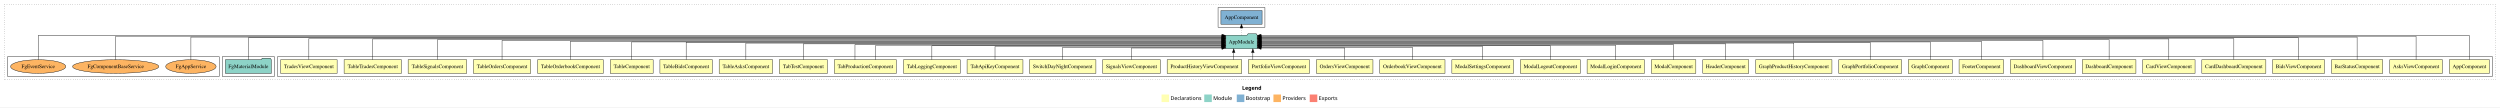
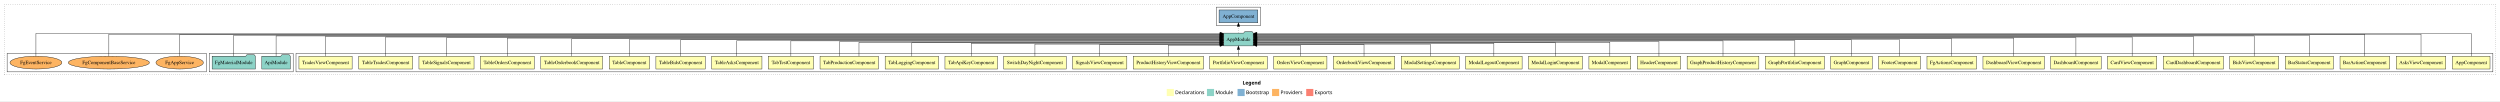
- <svg xmlns="http://www.w3.org/2000/svg" width="6613pt" height="284pt" viewBox="0.00 0.00 6613.00 284.00">
+ <svg xmlns="http://www.w3.org/2000/svg" width="7027pt" height="284pt" viewBox="0.00 0.00 7027.00 284.00">
  <g id="graph0" class="graph" transform="scale(1 1) rotate(0) translate(4 280)">
-     <polygon fill="#ffffff" stroke="transparent" points="-4,4 -4,-280 6609,-280 6609,4 -4,4" />
-     <text text-anchor="start" x="3281.509" y="-42.4" font-family="sans-serif" font-weight="bold" font-size="14.00" fill="#000000">Legend</text>
-     <polygon fill="#ffffb3" stroke="transparent" points="3068.5,-10 3068.5,-30 3088.5,-30 3088.5,-10 3068.5,-10" />
-     <text text-anchor="start" x="3092.129" y="-15.4" font-family="sans-serif" font-size="14.00" fill="#000000">  Declarations</text>
-     <polygon fill="#8dd3c7" stroke="transparent" points="3181.5,-10 3181.5,-30 3201.5,-30 3201.5,-10 3181.5,-10" />
-     <text text-anchor="start" x="3205.225" y="-15.4" font-family="sans-serif" font-size="14.00" fill="#000000">  Module</text>
-     <polygon fill="#80b1d3" stroke="transparent" points="3267.5,-10 3267.5,-30 3287.5,-30 3287.5,-10 3267.5,-10" />
-     <text text-anchor="start" x="3291.281" y="-15.4" font-family="sans-serif" font-size="14.00" fill="#000000">  Bootstrap</text>
-     <polygon fill="#fdb462" stroke="transparent" points="3364.5,-10 3364.5,-30 3384.5,-30 3384.5,-10 3364.5,-10" />
-     <text text-anchor="start" x="3388.173" y="-15.4" font-family="sans-serif" font-size="14.00" fill="#000000">  Providers</text>
-     <polygon fill="#fb8072" stroke="transparent" points="3460.5,-10 3460.5,-30 3480.5,-30 3480.5,-10 3460.5,-10" />
-     <text text-anchor="start" x="3484.226" y="-15.4" font-family="sans-serif" font-size="14.00" fill="#000000">  Exports</text>
+     <polygon fill="#ffffff" stroke="transparent" points="-4,4 -4,-280 7023,-280 7023,4 -4,4" />
+     <text text-anchor="start" x="3488.509" y="-42.4" font-family="sans-serif" font-weight="bold" font-size="14.00" fill="#000000">Legend</text>
+     <polygon fill="#ffffb3" stroke="transparent" points="3275.5,-10 3275.5,-30 3295.5,-30 3295.5,-10 3275.5,-10" />
+     <text text-anchor="start" x="3299.129" y="-15.4" font-family="sans-serif" font-size="14.00" fill="#000000">  Declarations</text>
+     <polygon fill="#8dd3c7" stroke="transparent" points="3388.5,-10 3388.5,-30 3408.5,-30 3408.5,-10 3388.5,-10" />
+     <text text-anchor="start" x="3412.225" y="-15.4" font-family="sans-serif" font-size="14.00" fill="#000000">  Module</text>
+     <polygon fill="#80b1d3" stroke="transparent" points="3474.5,-10 3474.5,-30 3494.5,-30 3494.5,-10 3474.5,-10" />
+     <text text-anchor="start" x="3498.281" y="-15.4" font-family="sans-serif" font-size="14.00" fill="#000000">  Bootstrap</text>
+     <polygon fill="#fdb462" stroke="transparent" points="3571.5,-10 3571.5,-30 3591.5,-30 3591.5,-10 3571.5,-10" />
+     <text text-anchor="start" x="3595.173" y="-15.4" font-family="sans-serif" font-size="14.00" fill="#000000">  Providers</text>
+     <polygon fill="#fb8072" stroke="transparent" points="3667.5,-10 3667.5,-30 3687.5,-30 3687.5,-10 3667.5,-10" />
+     <text text-anchor="start" x="3691.226" y="-15.4" font-family="sans-serif" font-size="14.00" fill="#000000">  Exports</text>
    <g id="clust1" class="cluster">
-       <polygon fill="none" stroke="#000000" stroke-dasharray="1,5" points="8,-70 8,-268 6597,-268 6597,-70 8,-70" />
+       <polygon fill="none" stroke="#000000" stroke-dasharray="1,5" points="8,-70 8,-268 7011,-268 7011,-70 8,-70" />
    </g>
    <g id="clust2" class="cluster">
-       <polygon fill="none" stroke="#000000" points="730,-78 730,-130 6589,-130 6589,-78 730,-78" />
-     </g>
-     <g id="clust38" class="cluster">
-       <polygon fill="none" stroke="#000000" points="584,-78 584,-130 722,-130 722,-78 584,-78" />
+       <polygon fill="none" stroke="#000000" points="828,-78 828,-130 7003,-130 7003,-78 828,-78" />
    </g>
    <g id="clust40" class="cluster">
-       <polygon fill="none" stroke="#000000" points="3218,-208 3218,-260 3342,-260 3342,-208 3218,-208" />
-     </g>
-     <g id="clust41" class="cluster">
+       <polygon fill="none" stroke="#000000" points="584,-78 584,-130 820,-130 820,-78 584,-78" />
+     </g>
+     <g id="clust42" class="cluster">
+       <polygon fill="none" stroke="#000000" points="3415,-208 3415,-260 3539,-260 3539,-208 3415,-208" />
+     </g>
+     <g id="clust43" class="cluster">
      <polygon fill="none" stroke="#000000" points="16,-78 16,-130 576,-130 576,-78 16,-78" />
    </g>
    <g id="node1" class="node">
-       <polygon fill="#ffffb3" stroke="#000000" points="6580.94,-122 6475.06,-122 6475.06,-86 6580.94,-86 6580.94,-122" />
-       <text text-anchor="middle" x="6528" y="-99.8" font-family="Times,serif" font-size="14.00" fill="#000000">AppComponent</text>
+       <polygon fill="#ffffb3" stroke="#000000" points="6994.94,-122 6889.06,-122 6889.06,-86 6994.94,-86 6994.94,-122" />
+       <text text-anchor="middle" x="6942" y="-99.8" font-family="Times,serif" font-size="14.00" fill="#000000">AppComponent</text>
+     </g>
+     <g id="node38" class="node">
+       <polygon fill="#8dd3c7" stroke="#000000" points="3518.657,-187 3515.657,-191 3494.657,-191 3491.657,-187 3435.343,-187 3435.343,-151 3518.657,-151 3518.657,-187" />
+       <text text-anchor="middle" x="3477" y="-164.8" font-family="Times,serif" font-size="14.00" fill="#000000">AppModule</text>
+     </g>
+     <g id="edge1" class="edge">
+       <path fill="none" stroke="#000000" d="M6942,-122.198C6942,-146.356 6942,-186 6942,-186 6942,-186 3528.942,-186 3528.942,-186" />
+       <polygon fill="#000000" stroke="#000000" points="3528.942,-182.5 3518.942,-186 3528.942,-189.5 3528.942,-182.5" />
+     </g>
+     <g id="node2" class="node">
+       <polygon fill="#ffffb3" stroke="#000000" points="6870.647,-122 6731.353,-122 6731.353,-86 6870.647,-86 6870.647,-122" />
+       <text text-anchor="middle" x="6801" y="-99.8" font-family="Times,serif" font-size="14.00" fill="#000000">AsksViewComponent</text>
+     </g>
+     <g id="edge2" class="edge">
+       <path fill="none" stroke="#000000" d="M6801,-122.153C6801,-145.757 6801,-184 6801,-184 6801,-184 3528.726,-184 3528.726,-184" />
+       <polygon fill="#000000" stroke="#000000" points="3528.726,-180.5 3518.726,-184 3528.726,-187.5 3528.726,-180.5" />
+     </g>
+     <g id="node3" class="node">
+       <polygon fill="#ffffb3" stroke="#000000" points="6712.647,-122 6573.353,-122 6573.353,-86 6712.647,-86 6712.647,-122" />
+       <text text-anchor="middle" x="6643" y="-99.8" font-family="Times,serif" font-size="14.00" fill="#000000">BarActionComponent</text>
+     </g>
+     <g id="edge3" class="edge">
+       <path fill="none" stroke="#000000" d="M6643,-122.323C6643,-145.66 6643,-183 6643,-183 6643,-183 3528.773,-183 3528.773,-183" />
+       <polygon fill="#000000" stroke="#000000" points="3528.773,-179.5 3518.773,-183 3528.773,-186.5 3528.773,-179.5" />
+     </g>
+     <g id="node4" class="node">
+       <polygon fill="#ffffb3" stroke="#000000" points="6554.767,-122 6419.233,-122 6419.233,-86 6554.767,-86 6554.767,-122" />
+       <text text-anchor="middle" x="6487" y="-99.8" font-family="Times,serif" font-size="14.00" fill="#000000">BarStatusComponent</text>
+     </g>
+     <g id="edge4" class="edge">
+       <path fill="none" stroke="#000000" d="M6487,-122.248C6487,-145.018 6487,-181 6487,-181 6487,-181 3528.69,-181 3528.69,-181" />
+       <polygon fill="#000000" stroke="#000000" points="3528.69,-177.5 3518.69,-181 3528.69,-184.5 3528.69,-177.5" />
+     </g>
+     <g id="node5" class="node">
+       <polygon fill="#ffffb3" stroke="#000000" points="6400.823,-122 6263.177,-122 6263.177,-86 6400.823,-86 6400.823,-122" />
+       <text text-anchor="middle" x="6332" y="-99.8" font-family="Times,serif" font-size="14.00" fill="#000000">BidsViewComponent</text>
+     </g>
+     <g id="edge5" class="edge">
+       <path fill="none" stroke="#000000" d="M6332,-122.155C6332,-144.352 6332,-179 6332,-179 6332,-179 3528.737,-179 3528.737,-179" />
+       <polygon fill="#000000" stroke="#000000" points="3528.737,-175.5 3518.737,-179 3528.737,-182.5 3528.737,-175.5" />
+     </g>
+     <g id="node6" class="node">
+       <polygon fill="#ffffb3" stroke="#000000" points="6245.685,-122 6076.315,-122 6076.315,-86 6245.685,-86 6245.685,-122" />
+       <text text-anchor="middle" x="6161" y="-99.8" font-family="Times,serif" font-size="14.00" fill="#000000">CardDashboardComponent</text>
+     </g>
+     <g id="edge6" class="edge">
+       <path fill="none" stroke="#000000" d="M6161,-122.292C6161,-144.206 6161,-178 6161,-178 6161,-178 3528.89,-178 3528.89,-178" />
+       <polygon fill="#000000" stroke="#000000" points="3528.89,-174.5 3518.89,-178 3528.89,-181.5 3528.89,-174.5" />
+     </g>
+     <g id="node7" class="node">
+       <polygon fill="#ffffb3" stroke="#000000" points="6058.363,-122 5919.637,-122 5919.637,-86 6058.363,-86 6058.363,-122" />
+       <text text-anchor="middle" x="5989" y="-99.8" font-family="Times,serif" font-size="14.00" fill="#000000">CardViewComponent</text>
+     </g>
+     <g id="edge7" class="edge">
+       <path fill="none" stroke="#000000" d="M5989,-122.169C5989,-143.498 5989,-176 5989,-176 5989,-176 3528.764,-176 3528.764,-176" />
+       <polygon fill="#000000" stroke="#000000" points="3528.764,-172.5 3518.764,-176 3528.764,-179.5 3528.764,-172.5" />
+     </g>
+     <g id="node8" class="node">
+       <polygon fill="#ffffb3" stroke="#000000" points="5901.973,-122 5760.027,-122 5760.027,-86 5901.973,-86 5901.973,-122" />
+       <text text-anchor="middle" x="5831" y="-99.8" font-family="Times,serif" font-size="14.00" fill="#000000">DashboardComponent</text>
+     </g>
+     <g id="edge8" class="edge">
+       <path fill="none" stroke="#000000" d="M5831,-122.027C5831,-142.767 5831,-174 5831,-174 5831,-174 3528.857,-174 3528.857,-174" />
+       <polygon fill="#000000" stroke="#000000" points="3528.857,-170.5 3518.857,-174 3528.857,-177.5 3528.857,-170.5" />
+     </g>
+     <g id="node9" class="node">
+       <polygon fill="#ffffb3" stroke="#000000" points="5742.292,-122 5569.708,-122 5569.708,-86 5742.292,-86 5742.292,-122" />
+       <text text-anchor="middle" x="5656" y="-99.8" font-family="Times,serif" font-size="14.00" fill="#000000">DashboardViewComponent</text>
+     </g>
+     <g id="edge9" class="edge">
+       <path fill="none" stroke="#000000" d="M5656,-122.129C5656,-142.572 5656,-173 5656,-173 5656,-173 3529.065,-173 3529.065,-173" />
+       <polygon fill="#000000" stroke="#000000" points="3529.065,-169.5 3519.065,-173 3529.065,-176.5 3529.065,-169.5" />
+     </g>
+     <g id="node10" class="node">
+       <polygon fill="#ffffb3" stroke="#000000" points="5551.662,-122 5412.338,-122 5412.338,-86 5551.662,-86 5551.662,-122" />
+       <text text-anchor="middle" x="5482" y="-99.8" font-family="Times,serif" font-size="14.00" fill="#000000">FgActionsComponent</text>
+     </g>
+     <g id="edge10" class="edge">
+       <path fill="none" stroke="#000000" d="M5482,-122.308C5482,-142.145 5482,-171 5482,-171 5482,-171 3528.877,-171 3528.877,-171" />
+       <polygon fill="#000000" stroke="#000000" points="3528.877,-167.5 3518.877,-171 3528.877,-174.5 3528.877,-167.5" />
+     </g>
+     <g id="node11" class="node">
+       <polygon fill="#ffffb3" stroke="#000000" points="5393.881,-122 5276.119,-122 5276.119,-86 5393.881,-86 5393.881,-122" />
+       <text text-anchor="middle" x="5335" y="-99.8" font-family="Times,serif" font-size="14.00" fill="#000000">FooterComponent</text>
+     </g>
+     <g id="edge11" class="edge">
+       <path fill="none" stroke="#000000" d="M5335,-122.106C5335,-141.339 5335,-169 5335,-169 5335,-169 3528.854,-169 3528.854,-169" />
+       <polygon fill="#000000" stroke="#000000" points="3528.854,-165.5 3518.854,-169 3528.854,-172.5 3528.854,-165.5" />
+     </g>
+     <g id="node12" class="node">
+       <polygon fill="#ffffb3" stroke="#000000" points="5258.315,-122 5141.685,-122 5141.685,-86 5258.315,-86 5258.315,-122" />
+       <text text-anchor="middle" x="5200" y="-99.8" font-family="Times,serif" font-size="14.00" fill="#000000">GraphComponent</text>
+     </g>
+     <g id="edge12" class="edge">
+       <path fill="none" stroke="#000000" d="M5200,-122.169C5200,-141.09 5200,-168 5200,-168 5200,-168 3528.738,-168 3528.738,-168" />
+       <polygon fill="#000000" stroke="#000000" points="3528.738,-164.5 3518.738,-168 3528.738,-171.5 3528.738,-164.5" />
+     </g>
+     <g id="node13" class="node">
+       <polygon fill="#ffffb3" stroke="#000000" points="5124.09,-122 4957.91,-122 4957.91,-86 5124.09,-86 5124.09,-122" />
+       <text text-anchor="middle" x="5041" y="-99.8" font-family="Times,serif" font-size="14.00" fill="#000000">GraphPortfolioComponent</text>
+     </g>
+     <g id="edge13" class="edge">
+       <path fill="none" stroke="#000000" d="M5041,-122.267C5041,-140.555 5041,-166 5041,-166 5041,-166 3528.833,-166 3528.833,-166" />
+       <polygon fill="#000000" stroke="#000000" points="3528.833,-162.5 3518.833,-166 3528.833,-169.5 3528.833,-162.5" />
+     </g>
+     <g id="node14" class="node">
+       <polygon fill="#ffffb3" stroke="#000000" points="4939.856,-122 4738.144,-122 4738.144,-86 4939.856,-86 4939.856,-122" />
+       <text text-anchor="middle" x="4839" y="-99.8" font-family="Times,serif" font-size="14.00" fill="#000000">GraphProductHistoryComponent</text>
+     </g>
+     <g id="edge14" class="edge">
+       <path fill="none" stroke="#000000" d="M4839,-122.302C4839,-140.27 4839,-165 4839,-165 4839,-165 3528.88,-165 3528.88,-165" />
+       <polygon fill="#000000" stroke="#000000" points="3528.88,-161.5 3518.88,-165 3528.88,-168.5 3528.88,-161.5" />
+     </g>
+     <g id="node15" class="node">
+       <polygon fill="#ffffb3" stroke="#000000" points="4719.744,-122 4598.256,-122 4598.256,-86 4719.744,-86 4719.744,-122" />
+       <text text-anchor="middle" x="4659" y="-99.8" font-family="Times,serif" font-size="14.00" fill="#000000">HeaderComponent</text>
+     </g>
+     <g id="edge15" class="edge">
+       <path fill="none" stroke="#000000" d="M4659,-122.022C4659,-139.373 4659,-163 4659,-163 4659,-163 3528.721,-163 3528.721,-163" />
+       <polygon fill="#000000" stroke="#000000" points="3528.721,-159.5 3518.721,-163 3528.721,-166.5 3528.721,-159.5" />
+     </g>
+     <g id="node16" class="node">
+       <polygon fill="#ffffb3" stroke="#000000" points="4579.882,-122 4462.118,-122 4462.118,-86 4579.882,-86 4579.882,-122" />
+       <text text-anchor="middle" x="4521" y="-99.8" font-family="Times,serif" font-size="14.00" fill="#000000">ModalComponent</text>
+     </g>
+     <g id="edge16" class="edge">
+       <path fill="none" stroke="#000000" d="M4521,-122.035C4521,-138.734 4521,-161 4521,-161 4521,-161 3528.894,-161 3528.894,-161" />
+       <polygon fill="#000000" stroke="#000000" points="3528.894,-157.5 3518.894,-161 3528.894,-164.5 3528.894,-157.5" />
+     </g>
+     <g id="node17" class="node">
+       <polygon fill="#ffffb3" stroke="#000000" points="4443.826,-122 4292.174,-122 4292.174,-86 4443.826,-86 4443.826,-122" />
+       <text text-anchor="middle" x="4368" y="-99.8" font-family="Times,serif" font-size="14.00" fill="#000000">ModalLoginComponent</text>
+     </g>
+     <g id="edge17" class="edge">
+       <path fill="none" stroke="#000000" d="M4368,-122.027C4368,-138.398 4368,-160 4368,-160 4368,-160 3528.78,-160 3528.78,-160" />
+       <polygon fill="#000000" stroke="#000000" points="3528.78,-156.5 3518.78,-160 3528.78,-163.5 3528.78,-156.5" />
+     </g>
+     <g id="node18" class="node">
+       <polygon fill="#ffffb3" stroke="#000000" points="4274.326,-122 4115.674,-122 4115.674,-86 4274.326,-86 4274.326,-122" />
+       <text text-anchor="middle" x="4195" y="-99.8" font-family="Times,serif" font-size="14.00" fill="#000000">ModalLogoutComponent</text>
+     </g>
+     <g id="edge18" class="edge">
+       <path fill="none" stroke="#000000" d="M4195,-122.282C4195,-137.948 4195,-158 4195,-158 4195,-158 3528.706,-158 3528.706,-158" />
+       <polygon fill="#000000" stroke="#000000" points="3528.706,-154.5 3518.706,-158 3528.706,-161.5 3528.706,-154.5" />
+     </g>
+     <g id="node19" class="node">
+       <polygon fill="#ffffb3" stroke="#000000" points="4097.496,-122 3934.504,-122 3934.504,-86 4097.496,-86 4097.496,-122" />
+       <text text-anchor="middle" x="4016" y="-99.8" font-family="Times,serif" font-size="14.00" fill="#000000">ModalSettingsComponent</text>
+     </g>
+     <g id="edge19" class="edge">
+       <path fill="none" stroke="#000000" d="M4016,-122.187C4016,-137.182 4016,-156 4016,-156 4016,-156 3528.846,-156 3528.846,-156" />
+       <polygon fill="#000000" stroke="#000000" points="3528.846,-152.5 3518.846,-156 3528.846,-159.5 3528.846,-152.5" />
+     </g>
+     <g id="node20" class="node">
+       <polygon fill="#ffffb3" stroke="#000000" points="3916.293,-122 3743.707,-122 3743.707,-86 3916.293,-86 3916.293,-122" />
+       <text text-anchor="middle" x="3830" y="-99.8" font-family="Times,serif" font-size="14.00" fill="#000000">OrderbookViewComponent</text>
+     </g>
+     <g id="edge20" class="edge">
+       <path fill="none" stroke="#000000" d="M3830,-122.124C3830,-136.783 3830,-155 3830,-155 3830,-155 3528.88,-155 3528.88,-155" />
+       <polygon fill="#000000" stroke="#000000" points="3528.88,-151.5 3518.88,-155 3528.88,-158.5 3528.88,-151.5" />
+     </g>
+     <g id="node21" class="node">
+       <polygon fill="#ffffb3" stroke="#000000" points="3725.738,-122 3576.262,-122 3576.262,-86 3725.738,-86 3725.738,-122" />
+       <text text-anchor="middle" x="3651" y="-99.8" font-family="Times,serif" font-size="14.00" fill="#000000">OrdersViewComponent</text>
+     </g>
+     <g id="edge21" class="edge">
+       <path fill="none" stroke="#000000" d="M3651,-122.246C3651,-136.177 3651,-153 3651,-153 3651,-153 3528.677,-153 3528.677,-153" />
+       <polygon fill="#000000" stroke="#000000" points="3528.677,-149.5 3518.677,-153 3528.677,-156.5 3528.677,-149.5" />
+     </g>
+     <g id="node22" class="node">
+       <polygon fill="#ffffb3" stroke="#000000" points="3557.927,-122 3396.073,-122 3396.073,-86 3557.927,-86 3557.927,-122" />
+       <text text-anchor="middle" x="3477" y="-99.8" font-family="Times,serif" font-size="14.00" fill="#000000">PortfolioViewComponent</text>
+     </g>
+     <g id="edge22" class="edge">
+       <path fill="none" stroke="#000000" d="M3477,-122.106C3477,-122.106 3477,-140.991 3477,-140.991" />
+       <polygon fill="#000000" stroke="#000000" points="3473.5,-140.991 3477,-150.991 3480.5,-140.991 3473.5,-140.991" />
+     </g>
+     <g id="node23" class="node">
+       <polygon fill="#ffffb3" stroke="#000000" points="3378.692,-122 3181.308,-122 3181.308,-86 3378.692,-86 3378.692,-122" />
+       <text text-anchor="middle" x="3280" y="-99.8" font-family="Times,serif" font-size="14.00" fill="#000000">ProductHistoryViewComponent</text>
+     </g>
+     <g id="edge23" class="edge">
+       <path fill="none" stroke="#000000" d="M3280,-122.246C3280,-136.177 3280,-153 3280,-153 3280,-153 3425.221,-153 3425.221,-153" />
+       <polygon fill="#000000" stroke="#000000" points="3425.221,-156.5 3435.221,-153 3425.221,-149.5 3425.221,-156.5" />
+     </g>
+     <g id="node24" class="node">
+       <polygon fill="#ffffb3" stroke="#000000" points="3163.374,-122 3010.626,-122 3010.626,-86 3163.374,-86 3163.374,-122" />
+       <text text-anchor="middle" x="3087" y="-99.8" font-family="Times,serif" font-size="14.00" fill="#000000">SignalsViewComponent</text>
+     </g>
+     <g id="edge24" class="edge">
+       <path fill="none" stroke="#000000" d="M3087,-122.124C3087,-136.783 3087,-155 3087,-155 3087,-155 3425.263,-155 3425.263,-155" />
+       <polygon fill="#000000" stroke="#000000" points="3425.263,-158.5 3435.263,-155 3425.263,-151.5 3425.263,-158.5" />
+     </g>
+     <g id="node25" class="node">
+       <polygon fill="#ffffb3" stroke="#000000" points="2992.927,-122 2817.073,-122 2817.073,-86 2992.927,-86 2992.927,-122" />
+       <text text-anchor="middle" x="2905" y="-99.8" font-family="Times,serif" font-size="14.00" fill="#000000">SwitchDayNightComponent</text>
+     </g>
+     <g id="edge25" class="edge">
+       <path fill="none" stroke="#000000" d="M2905,-122.187C2905,-137.182 2905,-156 2905,-156 2905,-156 3424.939,-156 3424.939,-156" />
+       <polygon fill="#000000" stroke="#000000" points="3424.939,-159.5 3434.939,-156 3424.939,-152.5 3424.939,-159.5" />
+     </g>
+     <g id="node26" class="node">
+       <polygon fill="#ffffb3" stroke="#000000" points="2799.919,-122 2652.081,-122 2652.081,-86 2799.919,-86 2799.919,-122" />
+       <text text-anchor="middle" x="2726" y="-99.8" font-family="Times,serif" font-size="14.00" fill="#000000">TabApiKeyComponent</text>
+     </g>
+     <g id="edge26" class="edge">
+       <path fill="none" stroke="#000000" d="M2726,-122.282C2726,-137.948 2726,-158 2726,-158 2726,-158 3425.284,-158 3425.284,-158" />
+       <polygon fill="#000000" stroke="#000000" points="3425.284,-161.5 3435.284,-158 3425.284,-154.5 3425.284,-161.5" />
+     </g>
+     <g id="node27" class="node">
+       <polygon fill="#ffffb3" stroke="#000000" points="2634.044,-122 2483.956,-122 2483.956,-86 2634.044,-86 2634.044,-122" />
+       <text text-anchor="middle" x="2559" y="-99.8" font-family="Times,serif" font-size="14.00" fill="#000000">TabLoggingComponent</text>
+     </g>
+     <g id="edge27" class="edge">
+       <path fill="none" stroke="#000000" d="M2559,-122.027C2559,-138.398 2559,-160 2559,-160 2559,-160 3425.17,-160 3425.17,-160" />
+       <polygon fill="#000000" stroke="#000000" points="3425.17,-163.5 3435.17,-160 3425.17,-156.5 3425.17,-163.5" />
+     </g>
+     <g id="node28" class="node">
+       <polygon fill="#ffffb3" stroke="#000000" points="2465.039,-122 2300.961,-122 2300.961,-86 2465.039,-86 2465.039,-122" />
+       <text text-anchor="middle" x="2383" y="-99.8" font-family="Times,serif" font-size="14.00" fill="#000000">TabProductionComponent</text>
+     </g>
+     <g id="edge28" class="edge">
+       <path fill="none" stroke="#000000" d="M2355.577,-122.022C2355.577,-139.373 2355.577,-163 2355.577,-163 2355.577,-163 3425.086,-163 3425.086,-163" />
+       <polygon fill="#000000" stroke="#000000" points="3425.086,-166.5 3435.086,-163 3425.086,-159.5 3425.086,-166.5" />
+     </g>
+     <g id="edge29" class="edge">
+       <path fill="none" stroke="#000000" d="M2410.423,-122.035C2410.423,-138.734 2410.423,-161 2410.423,-161 2410.423,-161 3425.189,-161 3425.189,-161" />
+       <polygon fill="#000000" stroke="#000000" points="3425.189,-164.5 3435.189,-161 3425.189,-157.5 3425.189,-164.5" />
+     </g>
+     <g id="node29" class="node">
+       <polygon fill="#ffffb3" stroke="#000000" points="2282.702,-122 2155.298,-122 2155.298,-86 2282.702,-86 2282.702,-122" />
+       <text text-anchor="middle" x="2219" y="-99.8" font-family="Times,serif" font-size="14.00" fill="#000000">TabTestComponent</text>
+     </g>
+     <g id="edge30" class="edge">
+       <path fill="none" stroke="#000000" d="M2219,-122.302C2219,-140.27 2219,-165 2219,-165 2219,-165 3425.144,-165 3425.144,-165" />
+       <polygon fill="#000000" stroke="#000000" points="3425.144,-168.5 3435.144,-165 3425.144,-161.5 3425.144,-168.5" />
+     </g>
+     <g id="node30" class="node">
+       <polygon fill="#ffffb3" stroke="#000000" points="2137.701,-122 1996.299,-122 1996.299,-86 2137.701,-86 2137.701,-122" />
+       <text text-anchor="middle" x="2067" y="-99.8" font-family="Times,serif" font-size="14.00" fill="#000000">TableAsksComponent</text>
+     </g>
+     <g id="edge31" class="edge">
+       <path fill="none" stroke="#000000" d="M2067,-122.267C2067,-140.555 2067,-166 2067,-166 2067,-166 3425.184,-166 3425.184,-166" />
+       <polygon fill="#000000" stroke="#000000" points="3425.184,-169.5 3435.184,-166 3425.184,-162.5 3425.184,-169.5" />
+     </g>
+     <g id="node31" class="node">
+       <polygon fill="#ffffb3" stroke="#000000" points="1978.377,-122 1839.623,-122 1839.623,-86 1978.377,-86 1978.377,-122" />
+       <text text-anchor="middle" x="1909" y="-99.8" font-family="Times,serif" font-size="14.00" fill="#000000">TableBidsComponent</text>
+     </g>
+     <g id="edge32" class="edge">
+       <path fill="none" stroke="#000000" d="M1909,-122.169C1909,-141.09 1909,-168 1909,-168 1909,-168 3425.06,-168 3425.06,-168" />
+       <polygon fill="#000000" stroke="#000000" points="3425.06,-171.5 3435.06,-168 3425.06,-164.5 3425.06,-171.5" />
+     </g>
+     <g id="node32" class="node">
+       <polygon fill="#ffffb3" stroke="#000000" points="1821.705,-122 1708.295,-122 1708.295,-86 1821.705,-86 1821.705,-122" />
+       <text text-anchor="middle" x="1765" y="-99.8" font-family="Times,serif" font-size="14.00" fill="#000000">TableComponent</text>
+     </g>
+     <g id="edge33" class="edge">
+       <path fill="none" stroke="#000000" d="M1765,-122.106C1765,-141.339 1765,-169 1765,-169 1765,-169 3425.106,-169 3425.106,-169" />
+       <polygon fill="#000000" stroke="#000000" points="3425.106,-172.5 3435.106,-169 3425.106,-165.5 3425.106,-172.5" />
+     </g>
+     <g id="node33" class="node">
+       <polygon fill="#ffffb3" stroke="#000000" points="1689.847,-122 1516.153,-122 1516.153,-86 1689.847,-86 1689.847,-122" />
+       <text text-anchor="middle" x="1603" y="-99.8" font-family="Times,serif" font-size="14.00" fill="#000000">TableOrderbookComponent</text>
+     </g>
+     <g id="edge34" class="edge">
+       <path fill="none" stroke="#000000" d="M1603,-122.308C1603,-142.145 1603,-171 1603,-171 1603,-171 3425.231,-171 3425.231,-171" />
+       <polygon fill="#000000" stroke="#000000" points="3425.231,-174.5 3435.231,-171 3425.231,-167.5 3425.231,-174.5" />
+     </g>
+     <g id="node34" class="node">
+       <polygon fill="#ffffb3" stroke="#000000" points="1497.792,-122 1346.208,-122 1346.208,-86 1497.792,-86 1497.792,-122" />
+       <text text-anchor="middle" x="1422" y="-99.8" font-family="Times,serif" font-size="14.00" fill="#000000">TableOrdersComponent</text>
+     </g>
+     <g id="edge35" class="edge">
+       <path fill="none" stroke="#000000" d="M1422,-122.129C1422,-142.572 1422,-173 1422,-173 1422,-173 3425.019,-173 3425.019,-173" />
+       <polygon fill="#000000" stroke="#000000" points="3425.019,-176.5 3435.019,-173 3425.019,-169.5 3425.019,-176.5" />
+     </g>
+     <g id="node35" class="node">
+       <polygon fill="#ffffb3" stroke="#000000" points="1328.428,-122 1173.572,-122 1173.572,-86 1328.428,-86 1328.428,-122" />
+       <text text-anchor="middle" x="1251" y="-99.8" font-family="Times,serif" font-size="14.00" fill="#000000">TableSignalsComponent</text>
+     </g>
+     <g id="edge36" class="edge">
+       <path fill="none" stroke="#000000" d="M1251,-122.027C1251,-142.767 1251,-174 1251,-174 1251,-174 3425.01,-174 3425.01,-174" />
+       <polygon fill="#000000" stroke="#000000" points="3425.01,-177.5 3435.01,-174 3425.01,-170.5 3425.01,-177.5" />
    </g>
    <g id="node36" class="node">
-       <polygon fill="#8dd3c7" stroke="#000000" points="3321.657,-187 3318.657,-191 3297.657,-191 3294.657,-187 3238.343,-187 3238.343,-151 3321.657,-151 3321.657,-187" />
-       <text text-anchor="middle" x="3280" y="-164.8" font-family="Times,serif" font-size="14.00" fill="#000000">AppModule</text>
-     </g>
-     <g id="edge1" class="edge">
-       <path fill="none" stroke="#000000" d="M6528,-122.198C6528,-146.356 6528,-186 6528,-186 6528,-186 3331.659,-186 3331.659,-186" />
-       <polygon fill="#000000" stroke="#000000" points="3331.659,-182.5 3321.659,-186 3331.659,-189.5 3331.659,-182.5" />
-     </g>
-     <g id="node2" class="node">
-       <polygon fill="#ffffb3" stroke="#000000" points="6456.647,-122 6317.353,-122 6317.353,-86 6456.647,-86 6456.647,-122" />
-       <text text-anchor="middle" x="6387" y="-99.8" font-family="Times,serif" font-size="14.00" fill="#000000">AsksViewComponent</text>
-     </g>
-     <g id="edge2" class="edge">
-       <path fill="none" stroke="#000000" d="M6387,-122.153C6387,-145.757 6387,-184 6387,-184 6387,-184 3331.862,-184 3331.862,-184" />
-       <polygon fill="#000000" stroke="#000000" points="3331.862,-180.5 3321.862,-184 3331.862,-187.5 3331.862,-180.5" />
-     </g>
-     <g id="node3" class="node">
-       <polygon fill="#ffffb3" stroke="#000000" points="6298.767,-122 6163.233,-122 6163.233,-86 6298.767,-86 6298.767,-122" />
-       <text text-anchor="middle" x="6231" y="-99.8" font-family="Times,serif" font-size="14.00" fill="#000000">BarStatusComponent</text>
-     </g>
-     <g id="edge3" class="edge">
-       <path fill="none" stroke="#000000" d="M6231,-122.091C6231,-145.133 6231,-182 6231,-182 6231,-182 3331.716,-182 3331.716,-182" />
-       <polygon fill="#000000" stroke="#000000" points="3331.716,-178.5 3321.716,-182 3331.716,-185.5 3331.716,-178.5" />
-     </g>
-     <g id="node4" class="node">
-       <polygon fill="#ffffb3" stroke="#000000" points="6144.823,-122 6007.177,-122 6007.177,-86 6144.823,-86 6144.823,-122" />
-       <text text-anchor="middle" x="6076" y="-99.8" font-family="Times,serif" font-size="14.00" fill="#000000">BidsViewComponent</text>
-     </g>
-     <g id="edge4" class="edge">
-       <path fill="none" stroke="#000000" d="M6076,-122.011C6076,-144.485 6076,-180 6076,-180 6076,-180 3331.694,-180 3331.694,-180" />
-       <polygon fill="#000000" stroke="#000000" points="3331.695,-176.5 3321.694,-180 3331.694,-183.5 3331.695,-176.5" />
-     </g>
-     <g id="node5" class="node">
-       <polygon fill="#ffffb3" stroke="#000000" points="5989.685,-122 5820.315,-122 5820.315,-86 5989.685,-86 5989.685,-122" />
-       <text text-anchor="middle" x="5905" y="-99.8" font-family="Times,serif" font-size="14.00" fill="#000000">CardDashboardComponent</text>
-     </g>
-     <g id="edge5" class="edge">
-       <path fill="none" stroke="#000000" d="M5905,-122.292C5905,-144.206 5905,-178 5905,-178 5905,-178 3331.762,-178 3331.762,-178" />
-       <polygon fill="#000000" stroke="#000000" points="3331.762,-174.5 3321.762,-178 3331.762,-181.5 3331.762,-174.5" />
-     </g>
-     <g id="node6" class="node">
-       <polygon fill="#ffffb3" stroke="#000000" points="5802.363,-122 5663.637,-122 5663.637,-86 5802.363,-86 5802.363,-122" />
-       <text text-anchor="middle" x="5733" y="-99.8" font-family="Times,serif" font-size="14.00" fill="#000000">CardViewComponent</text>
-     </g>
-     <g id="edge6" class="edge">
-       <path fill="none" stroke="#000000" d="M5733,-122.045C5733,-143.662 5733,-177 5733,-177 5733,-177 3331.803,-177 3331.803,-177" />
-       <polygon fill="#000000" stroke="#000000" points="3331.803,-173.5 3321.803,-177 3331.803,-180.5 3331.803,-173.5" />
-     </g>
-     <g id="node7" class="node">
-       <polygon fill="#ffffb3" stroke="#000000" points="5645.973,-122 5504.027,-122 5504.027,-86 5645.973,-86 5645.973,-122" />
-       <text text-anchor="middle" x="5575" y="-99.8" font-family="Times,serif" font-size="14.00" fill="#000000">DashboardComponent</text>
-     </g>
-     <g id="edge7" class="edge">
-       <path fill="none" stroke="#000000" d="M5575,-122.284C5575,-143.321 5575,-175 5575,-175 5575,-175 3331.793,-175 3331.793,-175" />
-       <polygon fill="#000000" stroke="#000000" points="3331.793,-171.5 3321.793,-175 3331.793,-178.5 3331.793,-171.5" />
-     </g>
-     <g id="node8" class="node">
-       <polygon fill="#ffffb3" stroke="#000000" points="5486.292,-122 5313.708,-122 5313.708,-86 5486.292,-86 5486.292,-122" />
-       <text text-anchor="middle" x="5400" y="-99.8" font-family="Times,serif" font-size="14.00" fill="#000000">DashboardViewComponent</text>
-     </g>
-     <g id="edge8" class="edge">
-       <path fill="none" stroke="#000000" d="M5400,-122.129C5400,-142.572 5400,-173 5400,-173 5400,-173 3331.871,-173 3331.871,-173" />
-       <polygon fill="#000000" stroke="#000000" points="3331.871,-169.5 3321.871,-173 3331.871,-176.5 3331.871,-169.5" />
-     </g>
-     <g id="node9" class="node">
-       <polygon fill="#ffffb3" stroke="#000000" points="5295.881,-122 5178.119,-122 5178.119,-86 5295.881,-86 5295.881,-122" />
-       <text text-anchor="middle" x="5237" y="-99.8" font-family="Times,serif" font-size="14.00" fill="#000000">FooterComponent</text>
-     </g>
-     <g id="edge9" class="edge">
-       <path fill="none" stroke="#000000" d="M5237,-122.308C5237,-142.145 5237,-171 5237,-171 5237,-171 3331.78,-171 3331.78,-171" />
-       <polygon fill="#000000" stroke="#000000" points="3331.78,-167.5 3321.78,-171 3331.78,-174.5 3331.78,-167.5" />
-     </g>
-     <g id="node10" class="node">
-       <polygon fill="#ffffb3" stroke="#000000" points="5160.315,-122 5043.685,-122 5043.685,-86 5160.315,-86 5160.315,-122" />
-       <text text-anchor="middle" x="5102" y="-99.8" font-family="Times,serif" font-size="14.00" fill="#000000">GraphComponent</text>
-     </g>
-     <g id="edge10" class="edge">
-       <path fill="none" stroke="#000000" d="M5102,-122.106C5102,-141.339 5102,-169 5102,-169 5102,-169 3331.916,-169 3331.916,-169" />
-       <polygon fill="#000000" stroke="#000000" points="3331.916,-165.5 3321.916,-169 3331.916,-172.5 3331.916,-165.5" />
-     </g>
-     <g id="node11" class="node">
-       <polygon fill="#ffffb3" stroke="#000000" points="5026.09,-122 4859.91,-122 4859.91,-86 5026.09,-86 5026.09,-122" />
-       <text text-anchor="middle" x="4943" y="-99.8" font-family="Times,serif" font-size="14.00" fill="#000000">GraphPortfolioComponent</text>
-     </g>
-     <g id="edge11" class="edge">
-       <path fill="none" stroke="#000000" d="M4943,-122.169C4943,-141.09 4943,-168 4943,-168 4943,-168 3331.94,-168 3331.94,-168" />
-       <polygon fill="#000000" stroke="#000000" points="3331.94,-164.5 3321.94,-168 3331.94,-171.5 3331.94,-164.5" />
-     </g>
-     <g id="node12" class="node">
-       <polygon fill="#ffffb3" stroke="#000000" points="4841.856,-122 4640.144,-122 4640.144,-86 4841.856,-86 4841.856,-122" />
-       <text text-anchor="middle" x="4741" y="-99.8" font-family="Times,serif" font-size="14.00" fill="#000000">GraphProductHistoryComponent</text>
-     </g>
-     <g id="edge12" class="edge">
-       <path fill="none" stroke="#000000" d="M4741,-122.267C4741,-140.555 4741,-166 4741,-166 4741,-166 3331.76,-166 3331.76,-166" />
-       <polygon fill="#000000" stroke="#000000" points="3331.76,-162.5 3321.76,-166 3331.76,-169.5 3331.76,-162.5" />
-     </g>
-     <g id="node13" class="node">
-       <polygon fill="#ffffb3" stroke="#000000" points="4621.744,-122 4500.256,-122 4500.256,-86 4621.744,-86 4621.744,-122" />
-       <text text-anchor="middle" x="4561" y="-99.8" font-family="Times,serif" font-size="14.00" fill="#000000">HeaderComponent</text>
-     </g>
-     <g id="edge13" class="edge">
-       <path fill="none" stroke="#000000" d="M4561,-122.002C4561,-139.675 4561,-164 4561,-164 4561,-164 3331.893,-164 3331.893,-164" />
-       <polygon fill="#000000" stroke="#000000" points="3331.893,-160.5 3321.893,-164 3331.893,-167.5 3331.893,-160.5" />
-     </g>
-     <g id="node14" class="node">
-       <polygon fill="#ffffb3" stroke="#000000" points="4481.882,-122 4364.118,-122 4364.118,-86 4481.882,-86 4481.882,-122" />
-       <text text-anchor="middle" x="4423" y="-99.8" font-family="Times,serif" font-size="14.00" fill="#000000">ModalComponent</text>
-     </g>
-     <g id="edge14" class="edge">
-       <path fill="none" stroke="#000000" d="M4423,-122.034C4423,-139.06 4423,-162 4423,-162 4423,-162 3331.695,-162 3331.695,-162" />
-       <polygon fill="#000000" stroke="#000000" points="3331.695,-158.5 3321.695,-162 3331.695,-165.5 3331.695,-158.5" />
-     </g>
-     <g id="node15" class="node">
-       <polygon fill="#ffffb3" stroke="#000000" points="4345.826,-122 4194.174,-122 4194.174,-86 4345.826,-86 4345.826,-122" />
-       <text text-anchor="middle" x="4270" y="-99.8" font-family="Times,serif" font-size="14.00" fill="#000000">ModalLoginComponent</text>
-     </g>
-     <g id="edge15" class="edge">
-       <path fill="none" stroke="#000000" d="M4270,-122.027C4270,-138.398 4270,-160 4270,-160 4270,-160 3331.907,-160 3331.907,-160" />
-       <polygon fill="#000000" stroke="#000000" points="3331.907,-156.5 3321.907,-160 3331.907,-163.5 3331.907,-156.5" />
-     </g>
-     <g id="node16" class="node">
-       <polygon fill="#ffffb3" stroke="#000000" points="4176.326,-122 4017.674,-122 4017.674,-86 4176.326,-86 4176.326,-122" />
-       <text text-anchor="middle" x="4097" y="-99.8" font-family="Times,serif" font-size="14.00" fill="#000000">ModalLogoutComponent</text>
-     </g>
-     <g id="edge16" class="edge">
-       <path fill="none" stroke="#000000" d="M4097,-122.009C4097,-138.049 4097,-159 4097,-159 4097,-159 3331.921,-159 3331.921,-159" />
-       <polygon fill="#000000" stroke="#000000" points="3331.921,-155.5 3321.921,-159 3331.921,-162.5 3331.921,-155.5" />
-     </g>
-     <g id="node17" class="node">
-       <polygon fill="#ffffb3" stroke="#000000" points="3999.496,-122 3836.504,-122 3836.504,-86 3999.496,-86 3999.496,-122" />
-       <text text-anchor="middle" x="3918" y="-99.8" font-family="Times,serif" font-size="14.00" fill="#000000">ModalSettingsComponent</text>
-     </g>
-     <g id="edge17" class="edge">
-       <path fill="none" stroke="#000000" d="M3918,-122.24C3918,-137.571 3918,-157 3918,-157 3918,-157 3331.861,-157 3331.861,-157" />
-       <polygon fill="#000000" stroke="#000000" points="3331.861,-153.5 3321.861,-157 3331.861,-160.5 3331.861,-153.5" />
-     </g>
-     <g id="node18" class="node">
-       <polygon fill="#ffffb3" stroke="#000000" points="3818.293,-122 3645.707,-122 3645.707,-86 3818.293,-86 3818.293,-122" />
-       <text text-anchor="middle" x="3732" y="-99.8" font-family="Times,serif" font-size="14.00" fill="#000000">OrderbookViewComponent</text>
-     </g>
-     <g id="edge18" class="edge">
-       <path fill="none" stroke="#000000" d="M3732,-122.124C3732,-136.783 3732,-155 3732,-155 3732,-155 3331.713,-155 3331.713,-155" />
-       <polygon fill="#000000" stroke="#000000" points="3331.713,-151.5 3321.713,-155 3331.713,-158.5 3331.713,-151.5" />
-     </g>
-     <g id="node19" class="node">
-       <polygon fill="#ffffb3" stroke="#000000" points="3627.738,-122 3478.262,-122 3478.262,-86 3627.738,-86 3627.738,-122" />
-       <text text-anchor="middle" x="3553" y="-99.8" font-family="Times,serif" font-size="14.00" fill="#000000">OrdersViewComponent</text>
-     </g>
-     <g id="edge19" class="edge">
-       <path fill="none" stroke="#000000" d="M3553,-122.246C3553,-136.177 3553,-153 3553,-153 3553,-153 3331.76,-153 3331.76,-153" />
-       <polygon fill="#000000" stroke="#000000" points="3331.76,-149.5 3321.76,-153 3331.76,-156.5 3331.76,-149.5" />
-     </g>
-     <g id="node20" class="node">
-       <polygon fill="#ffffb3" stroke="#000000" points="3459.927,-122 3298.073,-122 3298.073,-86 3459.927,-86 3459.927,-122" />
-       <text text-anchor="middle" x="3379" y="-99.8" font-family="Times,serif" font-size="14.00" fill="#000000">PortfolioViewComponent</text>
-     </g>
-     <g id="edge20" class="edge">
-       <path fill="none" stroke="#000000" d="M3310.057,-122.106C3310.057,-122.106 3310.057,-140.991 3310.057,-140.991" />
-       <polygon fill="#000000" stroke="#000000" points="3306.558,-140.991 3310.057,-150.991 3313.558,-140.991 3306.558,-140.991" />
-     </g>
-     <g id="node21" class="node">
-       <polygon fill="#ffffb3" stroke="#000000" points="3280.692,-122 3083.308,-122 3083.308,-86 3280.692,-86 3280.692,-122" />
-       <text text-anchor="middle" x="3182" y="-99.8" font-family="Times,serif" font-size="14.00" fill="#000000">ProductHistoryViewComponent</text>
-     </g>
-     <g id="edge21" class="edge">
-       <path fill="none" stroke="#000000" d="M3259.384,-122.106C3259.384,-122.106 3259.384,-140.991 3259.384,-140.991" />
-       <polygon fill="#000000" stroke="#000000" points="3255.884,-140.991 3259.384,-150.991 3262.884,-140.991 3255.884,-140.991" />
-     </g>
-     <g id="node22" class="node">
-       <polygon fill="#ffffb3" stroke="#000000" points="3065.374,-122 2912.626,-122 2912.626,-86 3065.374,-86 3065.374,-122" />
-       <text text-anchor="middle" x="2989" y="-99.8" font-family="Times,serif" font-size="14.00" fill="#000000">SignalsViewComponent</text>
-     </g>
-     <g id="edge22" class="edge">
-       <path fill="none" stroke="#000000" d="M2989,-122.246C2989,-136.177 2989,-153 2989,-153 2989,-153 3228.307,-153 3228.307,-153" />
-       <polygon fill="#000000" stroke="#000000" points="3228.307,-156.5 3238.307,-153 3228.307,-149.5 3228.307,-156.5" />
-     </g>
-     <g id="node23" class="node">
-       <polygon fill="#ffffb3" stroke="#000000" points="2894.927,-122 2719.073,-122 2719.073,-86 2894.927,-86 2894.927,-122" />
-       <text text-anchor="middle" x="2807" y="-99.8" font-family="Times,serif" font-size="14.00" fill="#000000">SwitchDayNightComponent</text>
-     </g>
-     <g id="edge23" class="edge">
-       <path fill="none" stroke="#000000" d="M2807,-122.124C2807,-136.783 2807,-155 2807,-155 2807,-155 3228.024,-155 3228.024,-155" />
-       <polygon fill="#000000" stroke="#000000" points="3228.024,-158.5 3238.024,-155 3228.024,-151.5 3228.024,-158.5" />
-     </g>
-     <g id="node24" class="node">
-       <polygon fill="#ffffb3" stroke="#000000" points="2701.919,-122 2554.081,-122 2554.081,-86 2701.919,-86 2701.919,-122" />
-       <text text-anchor="middle" x="2628" y="-99.8" font-family="Times,serif" font-size="14.00" fill="#000000">TabApiKeyComponent</text>
-     </g>
-     <g id="edge24" class="edge">
-       <path fill="none" stroke="#000000" d="M2628,-122.24C2628,-137.571 2628,-157 2628,-157 2628,-157 3228.223,-157 3228.223,-157" />
-       <polygon fill="#000000" stroke="#000000" points="3228.223,-160.5 3238.223,-157 3228.223,-153.5 3228.223,-160.5" />
-     </g>
-     <g id="node25" class="node">
-       <polygon fill="#ffffb3" stroke="#000000" points="2536.044,-122 2385.956,-122 2385.956,-86 2536.044,-86 2536.044,-122" />
-       <text text-anchor="middle" x="2461" y="-99.8" font-family="Times,serif" font-size="14.00" fill="#000000">TabLoggingComponent</text>
-     </g>
-     <g id="edge25" class="edge">
-       <path fill="none" stroke="#000000" d="M2461,-122.009C2461,-138.049 2461,-159 2461,-159 2461,-159 3228.26,-159 3228.26,-159" />
-       <polygon fill="#000000" stroke="#000000" points="3228.26,-162.5 3238.26,-159 3228.26,-155.5 3228.26,-162.5" />
-     </g>
-     <g id="node26" class="node">
-       <polygon fill="#ffffb3" stroke="#000000" points="2367.039,-122 2202.961,-122 2202.961,-86 2367.039,-86 2367.039,-122" />
-       <text text-anchor="middle" x="2285" y="-99.8" font-family="Times,serif" font-size="14.00" fill="#000000">TabProductionComponent</text>
-     </g>
-     <g id="edge26" class="edge">
-       <path fill="none" stroke="#000000" d="M2312.423,-122.027C2312.423,-138.398 2312.423,-160 2312.423,-160 2312.423,-160 3228.114,-160 3228.114,-160" />
-       <polygon fill="#000000" stroke="#000000" points="3228.114,-163.5 3238.114,-160 3228.114,-156.5 3228.114,-163.5" />
-     </g>
-     <g id="edge27" class="edge">
-       <path fill="none" stroke="#000000" d="M2257.577,-122.034C2257.577,-139.06 2257.577,-162 2257.577,-162 2257.577,-162 3228.334,-162 3228.334,-162" />
-       <polygon fill="#000000" stroke="#000000" points="3228.334,-165.5 3238.334,-162 3228.334,-158.5 3228.334,-165.5" />
-     </g>
-     <g id="node27" class="node">
-       <polygon fill="#ffffb3" stroke="#000000" points="2184.702,-122 2057.298,-122 2057.298,-86 2184.702,-86 2184.702,-122" />
-       <text text-anchor="middle" x="2121" y="-99.8" font-family="Times,serif" font-size="14.00" fill="#000000">TabTestComponent</text>
-     </g>
-     <g id="edge28" class="edge">
-       <path fill="none" stroke="#000000" d="M2121,-122.002C2121,-139.675 2121,-164 2121,-164 2121,-164 3228.066,-164 3228.066,-164" />
-       <polygon fill="#000000" stroke="#000000" points="3228.066,-167.5 3238.066,-164 3228.066,-160.5 3228.066,-167.5" />
-     </g>
-     <g id="node28" class="node">
-       <polygon fill="#ffffb3" stroke="#000000" points="2039.701,-122 1898.299,-122 1898.299,-86 2039.701,-86 2039.701,-122" />
-       <text text-anchor="middle" x="1969" y="-99.8" font-family="Times,serif" font-size="14.00" fill="#000000">TableAsksComponent</text>
-     </g>
-     <g id="edge29" class="edge">
-       <path fill="none" stroke="#000000" d="M1969,-122.267C1969,-140.555 1969,-166 1969,-166 1969,-166 3228.233,-166 3228.233,-166" />
-       <polygon fill="#000000" stroke="#000000" points="3228.233,-169.5 3238.233,-166 3228.233,-162.5 3228.233,-169.5" />
-     </g>
-     <g id="node29" class="node">
-       <polygon fill="#ffffb3" stroke="#000000" points="1880.377,-122 1741.623,-122 1741.623,-86 1880.377,-86 1880.377,-122" />
-       <text text-anchor="middle" x="1811" y="-99.8" font-family="Times,serif" font-size="14.00" fill="#000000">TableBidsComponent</text>
-     </g>
-     <g id="edge30" class="edge">
-       <path fill="none" stroke="#000000" d="M1811,-122.169C1811,-141.09 1811,-168 1811,-168 1811,-168 3228.012,-168 3228.012,-168" />
-       <polygon fill="#000000" stroke="#000000" points="3228.012,-171.5 3238.012,-168 3228.012,-164.5 3228.012,-171.5" />
-     </g>
-     <g id="node30" class="node">
-       <polygon fill="#ffffb3" stroke="#000000" points="1723.705,-122 1610.295,-122 1610.295,-86 1723.705,-86 1723.705,-122" />
-       <text text-anchor="middle" x="1667" y="-99.8" font-family="Times,serif" font-size="14.00" fill="#000000">TableComponent</text>
-     </g>
-     <g id="edge31" class="edge">
-       <path fill="none" stroke="#000000" d="M1667,-122.106C1667,-141.339 1667,-169 1667,-169 1667,-169 3228.097,-169 3228.097,-169" />
-       <polygon fill="#000000" stroke="#000000" points="3228.097,-172.5 3238.097,-169 3228.097,-165.5 3228.097,-172.5" />
-     </g>
-     <g id="node31" class="node">
-       <polygon fill="#ffffb3" stroke="#000000" points="1591.847,-122 1418.153,-122 1418.153,-86 1591.847,-86 1591.847,-122" />
-       <text text-anchor="middle" x="1505" y="-99.8" font-family="Times,serif" font-size="14.00" fill="#000000">TableOrderbookComponent</text>
-     </g>
-     <g id="edge32" class="edge">
-       <path fill="none" stroke="#000000" d="M1505,-122.308C1505,-142.145 1505,-171 1505,-171 1505,-171 3228.307,-171 3228.307,-171" />
-       <polygon fill="#000000" stroke="#000000" points="3228.307,-174.5 3238.307,-171 3228.307,-167.5 3228.307,-174.5" />
-     </g>
-     <g id="node32" class="node">
-       <polygon fill="#ffffb3" stroke="#000000" points="1399.792,-122 1248.208,-122 1248.208,-86 1399.792,-86 1399.792,-122" />
-       <text text-anchor="middle" x="1324" y="-99.8" font-family="Times,serif" font-size="14.00" fill="#000000">TableOrdersComponent</text>
-     </g>
-     <g id="edge33" class="edge">
-       <path fill="none" stroke="#000000" d="M1324,-122.129C1324,-142.572 1324,-173 1324,-173 1324,-173 3228.241,-173 3228.241,-173" />
-       <polygon fill="#000000" stroke="#000000" points="3228.241,-176.5 3238.241,-173 3228.241,-169.5 3228.241,-176.5" />
-     </g>
-     <g id="node33" class="node">
-       <polygon fill="#ffffb3" stroke="#000000" points="1230.428,-122 1075.572,-122 1075.572,-86 1230.428,-86 1230.428,-122" />
-       <text text-anchor="middle" x="1153" y="-99.8" font-family="Times,serif" font-size="14.00" fill="#000000">TableSignalsComponent</text>
-     </g>
-     <g id="edge34" class="edge">
-       <path fill="none" stroke="#000000" d="M1153,-122.284C1153,-143.321 1153,-175 1153,-175 1153,-175 3227.99,-175 3227.99,-175" />
-       <polygon fill="#000000" stroke="#000000" points="3227.99,-178.5 3237.99,-175 3227.99,-171.5 3227.99,-178.5" />
-     </g>
-     <g id="node34" class="node">
-       <polygon fill="#ffffb3" stroke="#000000" points="1057.792,-122 906.208,-122 906.208,-86 1057.792,-86 1057.792,-122" />
-       <text text-anchor="middle" x="982" y="-99.8" font-family="Times,serif" font-size="14.00" fill="#000000">TableTradesComponent</text>
-     </g>
-     <g id="edge35" class="edge">
-       <path fill="none" stroke="#000000" d="M982,-122.045C982,-143.662 982,-177 982,-177 982,-177 3228.152,-177 3228.152,-177" />
-       <polygon fill="#000000" stroke="#000000" points="3228.152,-180.5 3238.152,-177 3228.152,-173.5 3228.152,-180.5" />
-     </g>
-     <g id="node35" class="node">
-       <polygon fill="#ffffb3" stroke="#000000" points="887.738,-122 738.262,-122 738.262,-86 887.738,-86 887.738,-122" />
-       <text text-anchor="middle" x="813" y="-99.8" font-family="Times,serif" font-size="14.00" fill="#000000">TradesViewComponent</text>
-     </g>
-     <g id="edge36" class="edge">
-       <path fill="none" stroke="#000000" d="M813,-122.292C813,-144.206 813,-178 813,-178 813,-178 3228.216,-178 3228.216,-178" />
-       <polygon fill="#000000" stroke="#000000" points="3228.216,-181.5 3238.216,-178 3228.216,-174.5 3228.216,-181.5" />
-     </g>
-     <g id="node38" class="node">
-       <polygon fill="#80b1d3" stroke="#000000" points="3334.439,-252 3225.561,-252 3225.561,-216 3334.439,-216 3334.439,-252" />
-       <text text-anchor="middle" x="3280" y="-229.8" font-family="Times,serif" font-size="14.00" fill="#000000">AppComponent </text>
+       <polygon fill="#ffffb3" stroke="#000000" points="1155.792,-122 1004.208,-122 1004.208,-86 1155.792,-86 1155.792,-122" />
+       <text text-anchor="middle" x="1080" y="-99.8" font-family="Times,serif" font-size="14.00" fill="#000000">TableTradesComponent</text>
+     </g>
+     <g id="edge37" class="edge">
+       <path fill="none" stroke="#000000" d="M1080,-122.169C1080,-143.498 1080,-176 1080,-176 1080,-176 3425.142,-176 3425.142,-176" />
+       <polygon fill="#000000" stroke="#000000" points="3425.142,-179.5 3435.142,-176 3425.142,-172.5 3425.142,-179.5" />
+     </g>
+     <g id="node37" class="node">
+       <polygon fill="#ffffb3" stroke="#000000" points="985.738,-122 836.262,-122 836.262,-86 985.738,-86 985.738,-122" />
+       <text text-anchor="middle" x="911" y="-99.8" font-family="Times,serif" font-size="14.00" fill="#000000">TradesViewComponent</text>
    </g>
    <g id="edge38" class="edge">
-       <path fill="none" stroke="#000000" stroke-dasharray="1,5" d="M3280,-187.106C3280,-187.106 3280,-205.991 3280,-205.991" />
-       <polygon fill="#000000" stroke="#000000" points="3276.5,-205.991 3280,-215.991 3283.5,-205.991 3276.5,-205.991" />
-     </g>
-     <g id="node37" class="node">
+       <path fill="none" stroke="#000000" d="M911,-122.292C911,-144.206 911,-178 911,-178 911,-178 3425.131,-178 3425.131,-178" />
+       <polygon fill="#000000" stroke="#000000" points="3425.131,-181.5 3435.131,-178 3425.131,-174.5 3425.131,-181.5" />
+     </g>
+     <g id="node41" class="node">
+       <polygon fill="#80b1d3" stroke="#000000" points="3531.439,-252 3422.561,-252 3422.561,-216 3531.439,-216 3531.439,-252" />
+       <text text-anchor="middle" x="3477" y="-229.8" font-family="Times,serif" font-size="14.00" fill="#000000">AppComponent </text>
+     </g>
+     <g id="edge41" class="edge">
+       <path fill="none" stroke="#000000" stroke-dasharray="1,5" d="M3477,-187.106C3477,-187.106 3477,-205.991 3477,-205.991" />
+       <polygon fill="#000000" stroke="#000000" points="3473.5,-205.991 3477,-215.991 3480.5,-205.991 3473.5,-205.991" />
+     </g>
+     <g id="node39" class="node">
+       <polygon fill="#8dd3c7" stroke="#000000" points="812.048,-122 809.048,-126 788.048,-126 785.048,-122 731.952,-122 731.952,-86 812.048,-86 812.048,-122" />
+       <text text-anchor="middle" x="772" y="-99.8" font-family="Times,serif" font-size="14.00" fill="#000000">ApiModule</text>
+     </g>
+     <g id="edge39" class="edge">
+       <path fill="none" stroke="#000000" d="M772,-122.155C772,-144.352 772,-179 772,-179 772,-179 3425.324,-179 3425.324,-179" />
+       <polygon fill="#000000" stroke="#000000" points="3425.324,-182.5 3435.324,-179 3425.324,-175.5 3425.324,-182.5" />
+     </g>
+     <g id="node40" class="node">
      <polygon fill="#8dd3c7" stroke="#000000" points="713.753,-122 710.753,-126 689.753,-126 686.753,-122 592.247,-122 592.247,-86 713.753,-86 713.753,-122" />
      <text text-anchor="middle" x="653" y="-99.8" font-family="Times,serif" font-size="14.00" fill="#000000">FgMaterialModule</text>
    </g>
-     <g id="edge37" class="edge">
-       <path fill="none" stroke="#000000" d="M653,-122.011C653,-144.485 653,-180 653,-180 653,-180 3228.206,-180 3228.206,-180" />
-       <polygon fill="#000000" stroke="#000000" points="3228.206,-183.5 3238.206,-180 3228.206,-176.5 3228.206,-183.5" />
-     </g>
-     <g id="node39" class="node">
+     <g id="edge40" class="edge">
+       <path fill="none" stroke="#000000" d="M653,-122.248C653,-145.018 653,-181 653,-181 653,-181 3425.165,-181 3425.165,-181" />
+       <polygon fill="#000000" stroke="#000000" points="3425.165,-184.5 3435.165,-181 3425.165,-177.5 3425.165,-184.5" />
+     </g>
+     <g id="node42" class="node">
      <ellipse fill="#fdb462" stroke="#000000" cx="501" cy="-104" rx="66.634" ry="18" />
      <text text-anchor="middle" x="501" y="-99.8" font-family="Times,serif" font-size="14.00" fill="#000000">FgAppService</text>
    </g>
-     <g id="edge39" class="edge">
-       <path fill="none" stroke="#000000" d="M501,-122.091C501,-145.133 501,-182 501,-182 501,-182 3228.286,-182 3228.286,-182" />
-       <polygon fill="#000000" stroke="#000000" points="3228.286,-185.5 3238.286,-182 3228.286,-178.5 3228.286,-185.5" />
-     </g>
-     <g id="node40" class="node">
+     <g id="edge42" class="edge">
+       <path fill="none" stroke="#000000" d="M501,-122.323C501,-145.66 501,-183 501,-183 501,-183 3425.215,-183 3425.215,-183" />
+       <polygon fill="#000000" stroke="#000000" points="3425.215,-186.5 3435.215,-183 3425.215,-179.5 3425.215,-186.5" />
+     </g>
+     <g id="node43" class="node">
      <ellipse fill="#fdb462" stroke="#000000" cx="302" cy="-104" rx="114.046" ry="18" />
      <text text-anchor="middle" x="302" y="-99.8" font-family="Times,serif" font-size="14.00" fill="#000000">FgComponentBaseService</text>
    </g>
-     <g id="edge40" class="edge">
-       <path fill="none" stroke="#000000" d="M302,-122.153C302,-145.757 302,-184 302,-184 302,-184 3228.187,-184 3228.187,-184" />
-       <polygon fill="#000000" stroke="#000000" points="3228.187,-187.5 3238.187,-184 3228.187,-180.5 3228.187,-187.5" />
-     </g>
-     <g id="node41" class="node">
+     <g id="edge43" class="edge">
+       <path fill="none" stroke="#000000" d="M302,-122.153C302,-145.757 302,-184 302,-184 302,-184 3425.108,-184 3425.108,-184" />
+       <polygon fill="#000000" stroke="#000000" points="3425.109,-187.5 3435.108,-184 3425.108,-180.5 3425.109,-187.5" />
+     </g>
+     <g id="node44" class="node">
      <ellipse fill="#fdb462" stroke="#000000" cx="97" cy="-104" rx="72.931" ry="18" />
      <text text-anchor="middle" x="97" y="-99.8" font-family="Times,serif" font-size="14.00" fill="#000000">FgEventService</text>
    </g>
-     <g id="edge41" class="edge">
-       <path fill="none" stroke="#000000" d="M97,-122.198C97,-146.356 97,-186 97,-186 97,-186 3228.298,-186 3228.298,-186" />
-       <polygon fill="#000000" stroke="#000000" points="3228.298,-189.5 3238.298,-186 3228.297,-182.5 3228.298,-189.5" />
+     <g id="edge44" class="edge">
+       <path fill="none" stroke="#000000" d="M97,-122.198C97,-146.356 97,-186 97,-186 97,-186 3425.18,-186 3425.18,-186" />
+       <polygon fill="#000000" stroke="#000000" points="3425.18,-189.5 3435.18,-186 3425.18,-182.5 3425.18,-189.5" />
    </g>
  </g>
</svg>
